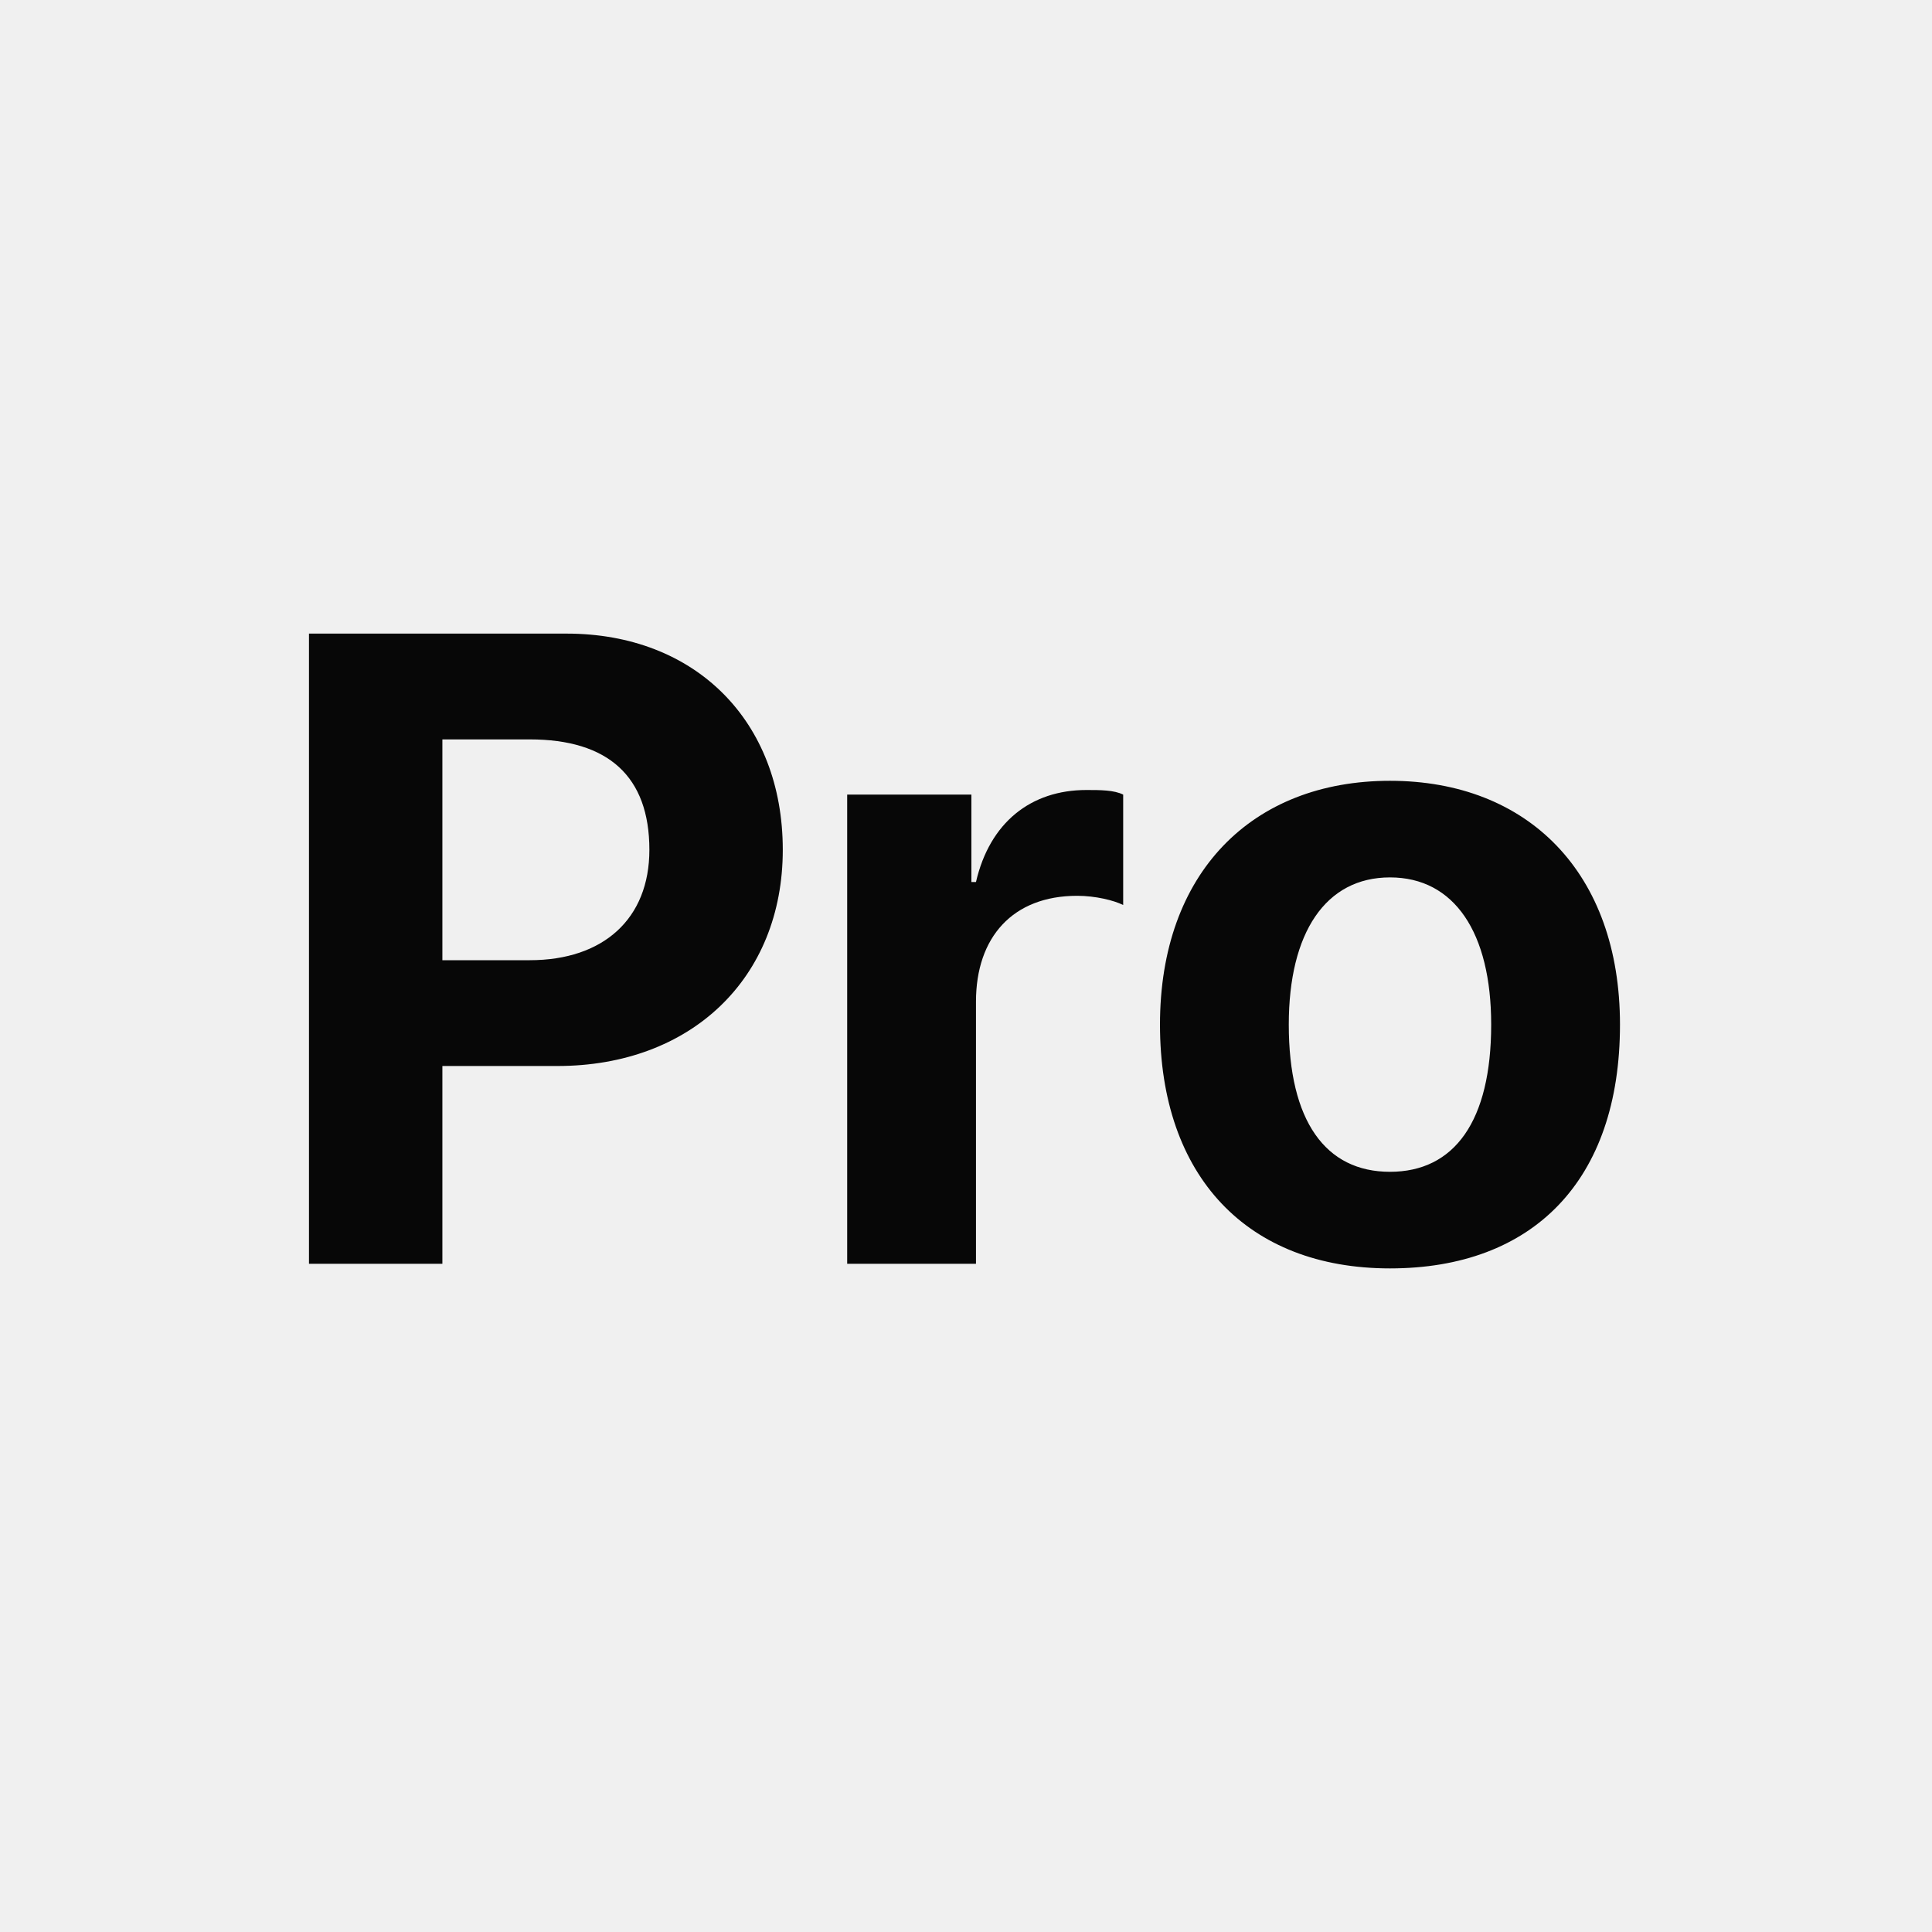
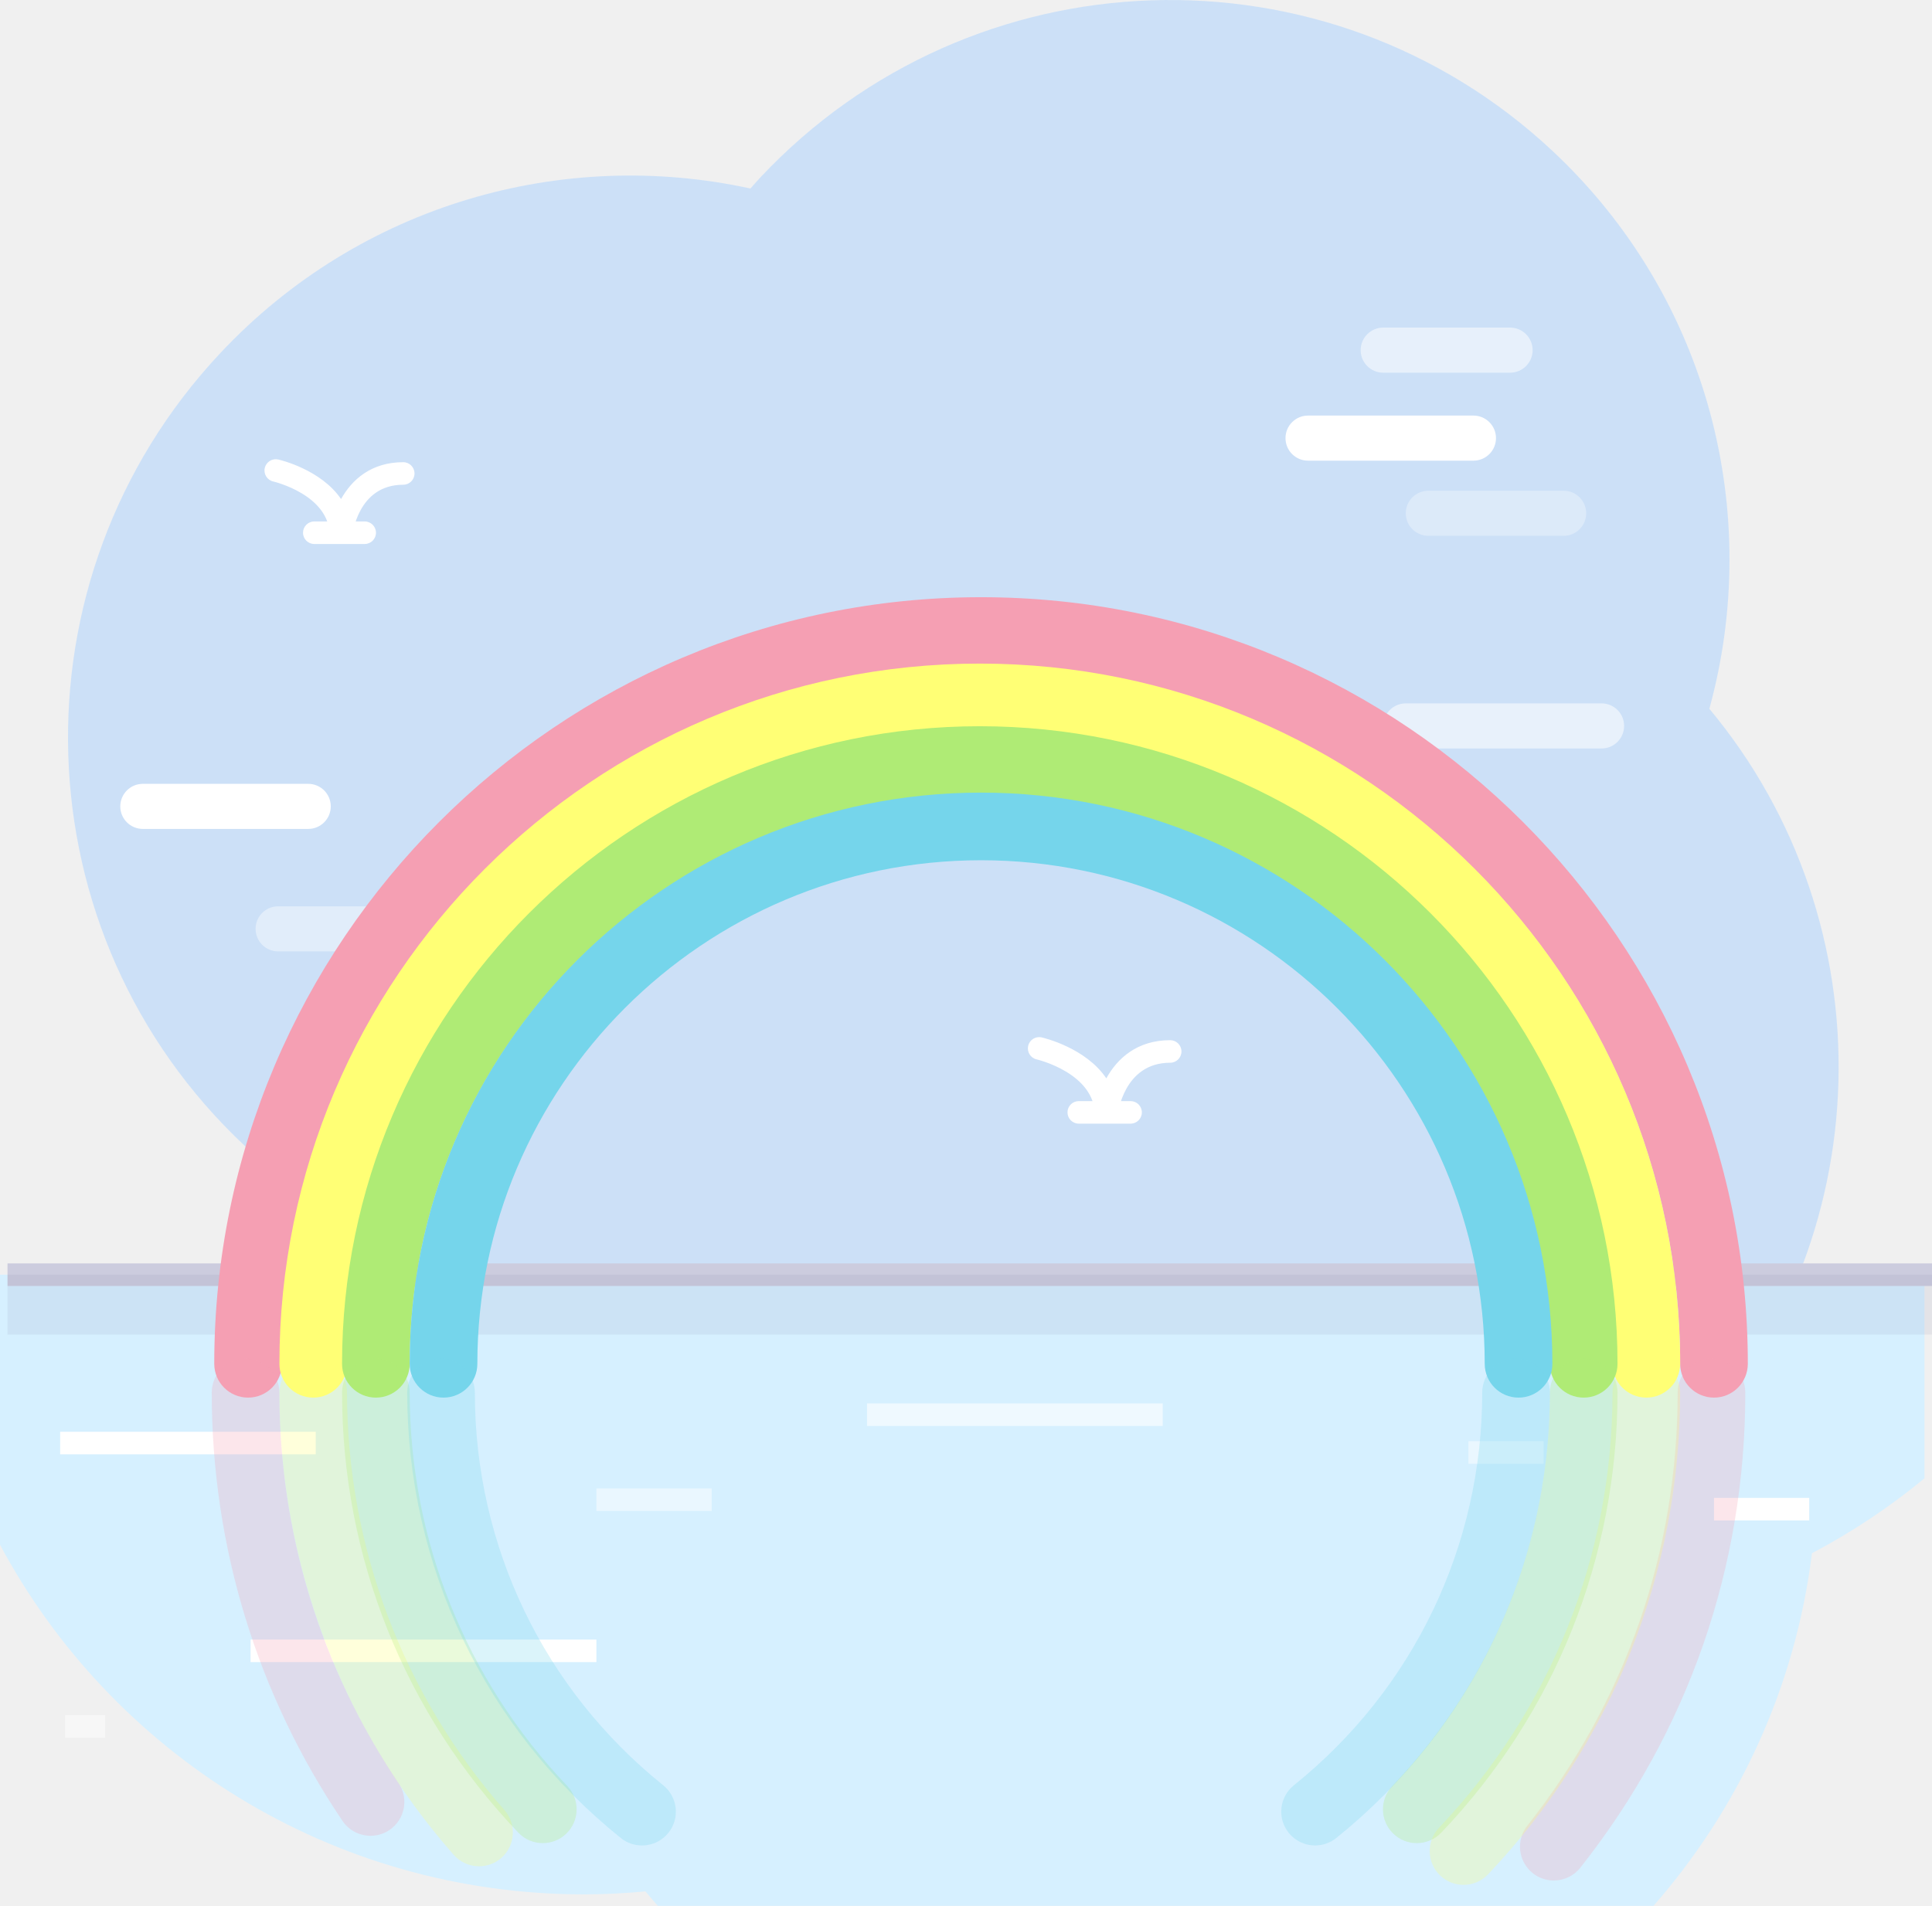
- <svg xmlns="http://www.w3.org/2000/svg" width="42" height="42">
+ <svg xmlns="http://www.w3.org/2000/svg" xml:space="preserve" style="enable-background:new 0 0 257 253.59;" viewBox="0 0 257 253.59" height="253.59px" width="257px" y="0px" x="0px" id="Layer_1" version="1.1">
+   <g style="display:none;" id="Layer_2">
+     <g style="display:inline;">
+       <path d="M138.58,34.061    c-15.923-5.748-33.558-7.401-51.385-3.936C34.578,40.351,0.212,91.295,10.439,143.912" style="fill:none;stroke:#F59FB3;stroke-width:10;stroke-linecap:round;stroke-linejoin:round;" />
+       <path d="M183.871,80.998    c-18.545-32.675-56.474-51.436-95.392-43.872C54.457,43.738,28.67,68.72,19.41,99.782" style="fill:none;stroke:#FFFF75;stroke-width:10;stroke-linecap:round;stroke-linejoin:round;" />
+       <path d="M162.523,65.591    c-18.646-17.629-45.229-26.313-72.333-21.044c-35.735,6.945-61.546,36.032-65.964,70.26" style="fill:none;stroke:#AFEB75;stroke-width:10;stroke-linecap:round;stroke-linejoin:round;" />
+       <path d="M176.344,100.672    c-12.027-34.47-47.85-55.784-84.741-48.615c-19.632,3.816-35.963,14.998-46.68,30.121" style="fill:none;stroke:#75D5EB;stroke-width:10;stroke-linecap:round;stroke-linejoin:round;" />
+     </g>
+   </g>
+   <g id="Layer_5">
+ </g>
+   <g id="Layer_3">
+ </g>
+   <g id="Layer_6">
+ </g>
+   <g style="opacity:0.63;" id="Layer_4_1_">
+     <path d="M206.559,20.118c-30.029-28.15-77.248-26.564-105.459,3.536c-0.438,0.467-0.85,0.951-1.275,1.428   c-24.84-5.429-51.854,1.983-70.538,21.916C1.064,77.1,2.535,124.321,32.565,152.471c0.391,0.365,0.794,0.704,1.192,1.063   c-6.078,25.231,1.164,52.891,21.417,71.876c30.029,28.146,77.245,26.562,105.463-3.538c1.604-1.711,3.1-3.485,4.514-5.304   c21.455,1.328,43.334-6.577,59.205-23.51c26.08-27.822,26.777-70.255,3.029-98.75C234.491,68.466,227.434,39.686,206.559,20.118z" style="fill:#B8D8FC;" />
+   </g>
+   <path d="M256,169.607H0v35.933c14.8,27.679,44.028,46.519,77.671,46.519c2.763,0,5.492-0.146,8.191-0.393  c0.538,0.648,1.086,1.29,1.642,1.924h132.447c11.287-12.876,18.873-29.064,21.078-46.921c5.34-2.812,10.352-6.159,14.971-9.963  V169.607z" style="fill:#D6F0FF;" />
+   <rect height="3" width="256" style="fill:#CCCCDE;" y="168.107" x="1" />
+   <rect height="3" width="34" style="fill:#FFFFFF;" y="190.507" x="8" />
+   <rect height="3" width="46" style="fill:#FFFFFF;" y="218.156" x="33.333" />
+   <g style="opacity:0.61;enable-background:new    ;">
+     <rect height="3" width="39.334" style="fill:#FFFFFF;" y="186.736" x="115.333" />
+   </g>
+   <rect height="3" width="12.667" style="fill:#FFFFFF;" y="199.305" x="228" />
+   <g style="opacity:0.48;enable-background:new    ;">
+     <rect height="3" width="10" style="fill:#FFFFFF;" y="191.764" x="195.334" />
+   </g>
+   <g style="opacity:0.48;enable-background:new    ;">
+     <rect height="3" width="15.334" style="fill:#FFFFFF;" y="198.048" x="79.333" />
+   </g>
+   <g style="opacity:0.48;enable-background:new    ;">
+     <rect height="3" width="5.333" style="fill:#FFFFFF;" y="228.21" x="8.667" />
+   </g>
+   <g style="opacity:0.1;enable-background:new    ;">
+     <rect height="7.974" width="256" style="fill:#6E6E96;" y="169.607" x="1" />
+   </g>
+   <g style="opacity:0.41;enable-background:new    ;">
+     <path d="M67,126.59H37c-1.657,0-3-1.343-3-3s1.343-3,3-3h30c1.657,0,3,1.343,3,3S68.657,126.59,67,126.59z" style="fill:#FFFFFF;" />
+   </g>
+   <g style="opacity:0.55;enable-background:new    ;">
+     <path d="M213.044,99.59H187c-1.657,0-3-1.343-3-3s1.343-3,3-3h26.044c1.657,0,3,1.343,3,3   S214.701,99.59,213.044,99.59z" style="fill:#FFFFFF;" />
+   </g>
+   <g style="opacity:0.53;enable-background:new    ;">
+     <path d="M200.875,49.59H184c-1.657,0-3-1.343-3-3s1.343-3,3-3h16.875c1.657,0,3,1.343,3,3   S202.532,49.59,200.875,49.59z" style="fill:#FFFFFF;" />
+   </g>
  <g>
-     <path fill="#070707" d="m6.717,13.774l5.6,0c2.8,0 4.7,1.9 4.7,4.7c0,2.8 -2,4.7 -4.9,4.7l-2.5,0l0,4.3l-2.9,0l0,-13.7zm2.9,2.2l0,4.9l1.9,0c1.6,0 2.6,-0.9 2.6,-2.4c0,-1.6 -0.9,-2.4 -2.6,-2.4l-1.9,0l0,-0.1zm8.9,11.5l2.7,0l0,-5.7c0,-1.4 0.8,-2.3 2.2,-2.3c0.4,0 0.8,0.1 1,0.2l0,-2.4c-0.2,-0.1 -0.5,-0.1 -0.8,-0.1c-1.2,0 -2.1,0.7 -2.4,2l-0.1,0l0,-1.9l-2.7,0l0,10.2l0.1,0zm11.7,0.1c-3.1,0 -5,-2 -5,-5.3c0,-3.3 2,-5.3 5,-5.3s5,2 5,5.3c0,3.4 -1.9,5.3 -5,5.3zm0,-2.1c1.4,0 2.2,-1.1 2.2,-3.2c0,-2 -0.8,-3.2 -2.2,-3.2c-1.4,0 -2.2,1.2 -2.2,3.2c0,2.1 0.8,3.2 2.2,3.2z" class="st0" id="Ant-Design-Pro" />
+     <path d="M46.85,71.42l-2.993-0.142c0-5.442-7.432-7.195-7.507-7.212c-0.808-0.184-1.314-0.988-1.13-1.795   c0.184-0.808,0.99-1.312,1.795-1.13c0.301,0.069,5.677,1.341,8.354,5.261c1.437-2.576,4.012-4.904,8.27-4.904   c0.829,0,1.5,0.671,1.5,1.5s-0.671,1.5-1.5,1.5C47.58,64.497,46.877,71.137,46.85,71.42z" style="fill:#FFFFFF;" />
+     <path d="M48.512,72.383h-6.703c-0.829,0-1.5-0.671-1.5-1.5s0.671-1.5,1.5-1.5h6.703   c0.829,0,1.5,0.671,1.5,1.5S49.341,72.383,48.512,72.383z" style="fill:#FFFFFF;" />
  </g>
+   <g>
+     <path d="M148.642,148.562l-2.993-0.146c0-5.628-7.673-7.438-7.75-7.455   c-0.809-0.184-1.314-0.987-1.131-1.795s0.986-1.318,1.795-1.131c0.311,0.07,5.873,1.388,8.602,5.448   c1.465-2.66,4.107-5.079,8.497-5.079c0.828,0,1.5,0.672,1.5,1.5s-0.672,1.5-1.5,1.5   C149.44,141.404,148.671,148.271,148.642,148.562z" style="fill:#FFFFFF;" />
+     <path d="M150.393,149.51h-6.892c-0.828,0-1.5-0.672-1.5-1.5s0.672-1.5,1.5-1.5h6.892   c0.828,0,1.5,0.672,1.5,1.5S151.221,149.51,150.393,149.51z" style="fill:#FFFFFF;" />
+   </g>
+   <g id="Layer_9">
+ </g>
+   <g>
+     <path d="M228,185.963c-2.485,0-4.5-2.015-4.5-4.5c0-51.28-41.72-93-93-93s-93,41.72-93,93   c0,2.485-2.015,4.5-4.5,4.5s-4.5-2.015-4.5-4.5c0-56.243,45.757-102,102-102s102,45.757,102,102   C232.5,183.948,230.485,185.963,228,185.963z" style="fill:#F59FB3;" />
+     <path d="M219,185.963c-2.485,0-4.5-2.015-4.5-4.5c0-46.41-37.757-84.167-84.166-84.167   c-46.41,0-84.167,37.757-84.167,84.167c0,2.485-2.015,4.5-4.5,4.5s-4.5-2.015-4.5-4.5c0-51.372,41.794-93.167,93.167-93.167   c51.372,0,93.166,41.795,93.166,93.167C223.5,183.948,221.485,185.963,219,185.963z" style="fill:#FFFF75;" />
+     <path d="M210.666,185.963c-2.485,0-4.5-2.015-4.5-4.5c0-41.814-34.019-75.833-75.833-75.833   S54.5,139.648,54.5,181.463c0,2.485-2.015,4.5-4.5,4.5s-4.5-2.015-4.5-4.5c0-46.777,38.056-84.833,84.833-84.833   c46.777,0,84.833,38.056,84.833,84.833C215.166,183.948,213.151,185.963,210.666,185.963z" style="fill:#AFEB75;" />
+     <path d="M202.001,185.963c-2.485,0-4.5-2.015-4.5-4.5c0-36.944-30.057-67.001-67.002-67.001   c-36.944,0-67,30.057-67,67.001c0,2.485-2.015,4.5-4.5,4.5s-4.5-2.015-4.5-4.5c0-41.907,34.093-76.001,76-76.001   c41.907,0,76.002,34.094,76.002,76.001C206.501,183.948,204.486,185.963,202.001,185.963z" style="fill:#75D5EB;" />
+   </g>
+   <g>
+     <path d="M49.292,244.266c-1.445,0-2.865-0.694-3.734-1.982   c-11.378-16.861-17.392-36.566-17.392-56.986c0-2.485,2.015-4.5,4.5-4.5s4.5,2.015,4.5,4.5c0,18.619,5.481,36.583,15.852,51.951   c1.39,2.061,0.847,4.857-1.213,6.248C51.033,244.017,50.158,244.266,49.292,244.266z" style="opacity:0.26;fill:#F59FB3;enable-background:new    ;" />
+     <path d="M206.688,250.217c-0.978,0-1.962-0.316-2.788-0.97   c-1.949-1.542-2.28-4.372-0.739-6.321c13.088-16.551,20.005-36.479,20.005-57.629c0-2.485,2.015-4.5,4.5-4.5s4.5,2.015,4.5,4.5   c0,23.196-7.588,45.055-21.944,63.211C209.333,249.631,208.017,250.217,206.688,250.217z" style="opacity:0.26;fill:#F59FB3;enable-background:new    ;" />
+     <path d="M63.728,248.323c-1.249,0-2.492-0.517-3.381-1.528   c-14.948-16.998-23.181-38.839-23.181-61.498c0-2.485,2.015-4.5,4.5-4.5s4.5,2.015,4.5,4.5c0,20.47,7.437,40.2,20.939,55.555   c1.641,1.866,1.458,4.71-0.408,6.351C65.843,247.954,64.783,248.323,63.728,248.323z" style="opacity:0.26;fill:#FFFF75;enable-background:new    ;" />
+     <path d="M194.681,250.797c-1.111,0-2.225-0.409-3.096-1.234   c-1.803-1.71-1.879-4.559-0.169-6.362c14.886-15.697,23.084-36.262,23.084-57.903c0-2.485,2.015-4.5,4.5-4.5s4.5,2.015,4.5,4.5   c0,23.956-9.075,46.72-25.553,64.097C197.062,250.326,195.873,250.797,194.681,250.797z" style="opacity:0.26;fill:#FFFF75;enable-background:new    ;" />
+     <path d="M72.205,245.244c-1.187,0-2.372-0.467-3.256-1.394   C53.828,228.004,45.5,207.209,45.5,185.297c0-2.485,2.015-4.5,4.5-4.5s4.5,2.015,4.5,4.5c0,19.587,7.444,38.176,20.96,52.341   c1.715,1.798,1.649,4.646-0.149,6.362C74.439,244.831,73.321,245.244,72.205,245.244z" style="opacity:0.26;fill:#AFEB75;enable-background:new    ;" />
+     <path d="M188.461,245.244c-1.116,0-2.234-0.413-3.105-1.244   c-1.798-1.716-1.865-4.564-0.149-6.362c13.517-14.166,20.96-32.754,20.96-52.341c0-2.485,2.015-4.5,4.5-4.5s4.5,2.015,4.5,4.5   c0,21.911-8.327,42.706-23.448,58.554C190.834,244.777,189.648,245.244,188.461,245.244z" style="opacity:0.26;fill:#AFEB75;enable-background:new    ;" />
+     <path d="M85.401,245.555c-0.989,0-1.985-0.324-2.816-0.992   c-18.061-14.518-28.418-36.119-28.418-59.266c0-2.485,2.015-4.5,4.5-4.5s4.5,2.015,4.5,4.5c0,20.405,9.133,39.45,25.057,52.25   c1.937,1.558,2.245,4.39,0.688,6.327C88.022,244.979,86.717,245.555,85.401,245.555z" style="opacity:0.26;fill:#75D5EB;enable-background:new    ;" />
+     <path d="M174.938,245.552c-1.316,0-2.621-0.574-3.51-1.68   c-1.558-1.938-1.25-4.77,0.687-6.327c15.922-12.802,25.053-31.846,25.053-52.248c0-2.485,2.015-4.5,4.5-4.5s4.5,2.015,4.5,4.5   c0,23.143-10.356,44.743-28.412,59.262C176.924,245.227,175.928,245.552,174.938,245.552z" style="opacity:0.26;fill:#75D5EB;enable-background:new    ;" />
+   </g>
+   <path d="M196,61.295h-22c-1.657,0-3-1.343-3-3s1.343-3,3-3h22c1.657,0,3,1.343,3,3S197.657,61.295,196,61.295  z" style="fill:#FFFFFF;" />
+   <g style="opacity:0.31;enable-background:new    ;">
+     <path d="M208,71.295h-18c-1.657,0-3-1.343-3-3s1.343-3,3-3h18c1.657,0,3,1.343,3,3   S209.657,71.295,208,71.295z" style="fill:#FFFFFF;" />
+   </g>
+   <path d="M41,110.295H19c-1.657,0-3-1.343-3-3s1.343-3,3-3h22c1.657,0,3,1.343,3,3S42.657,110.295,41,110.295z" style="fill:#FFFFFF;" />
</svg>
